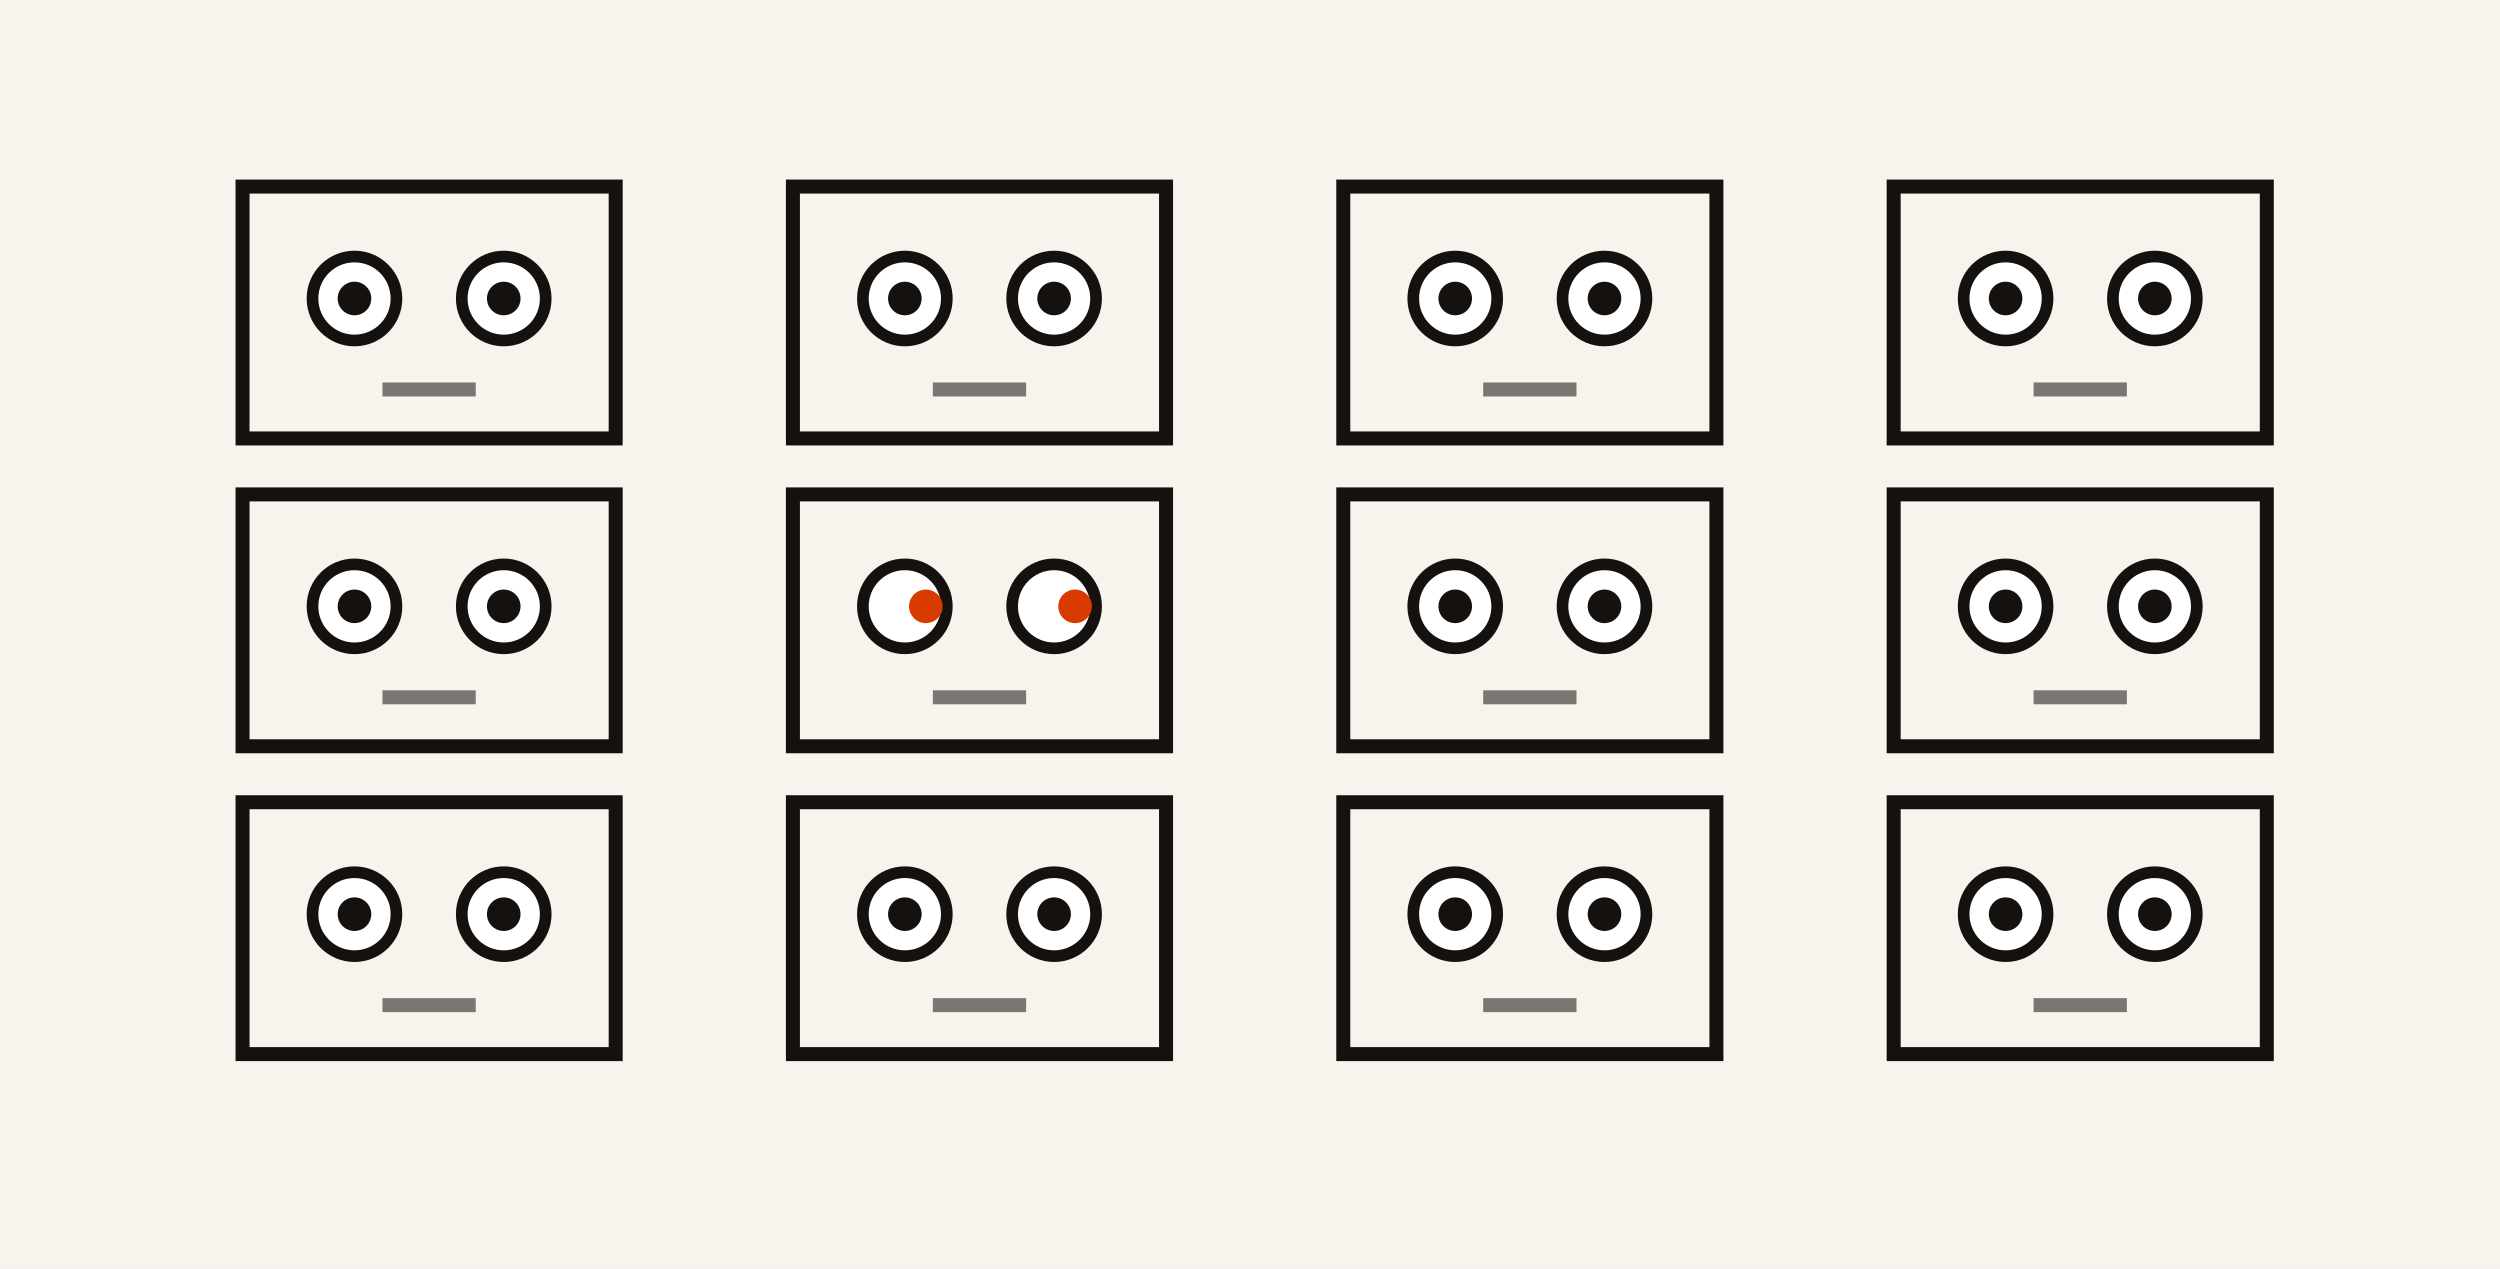
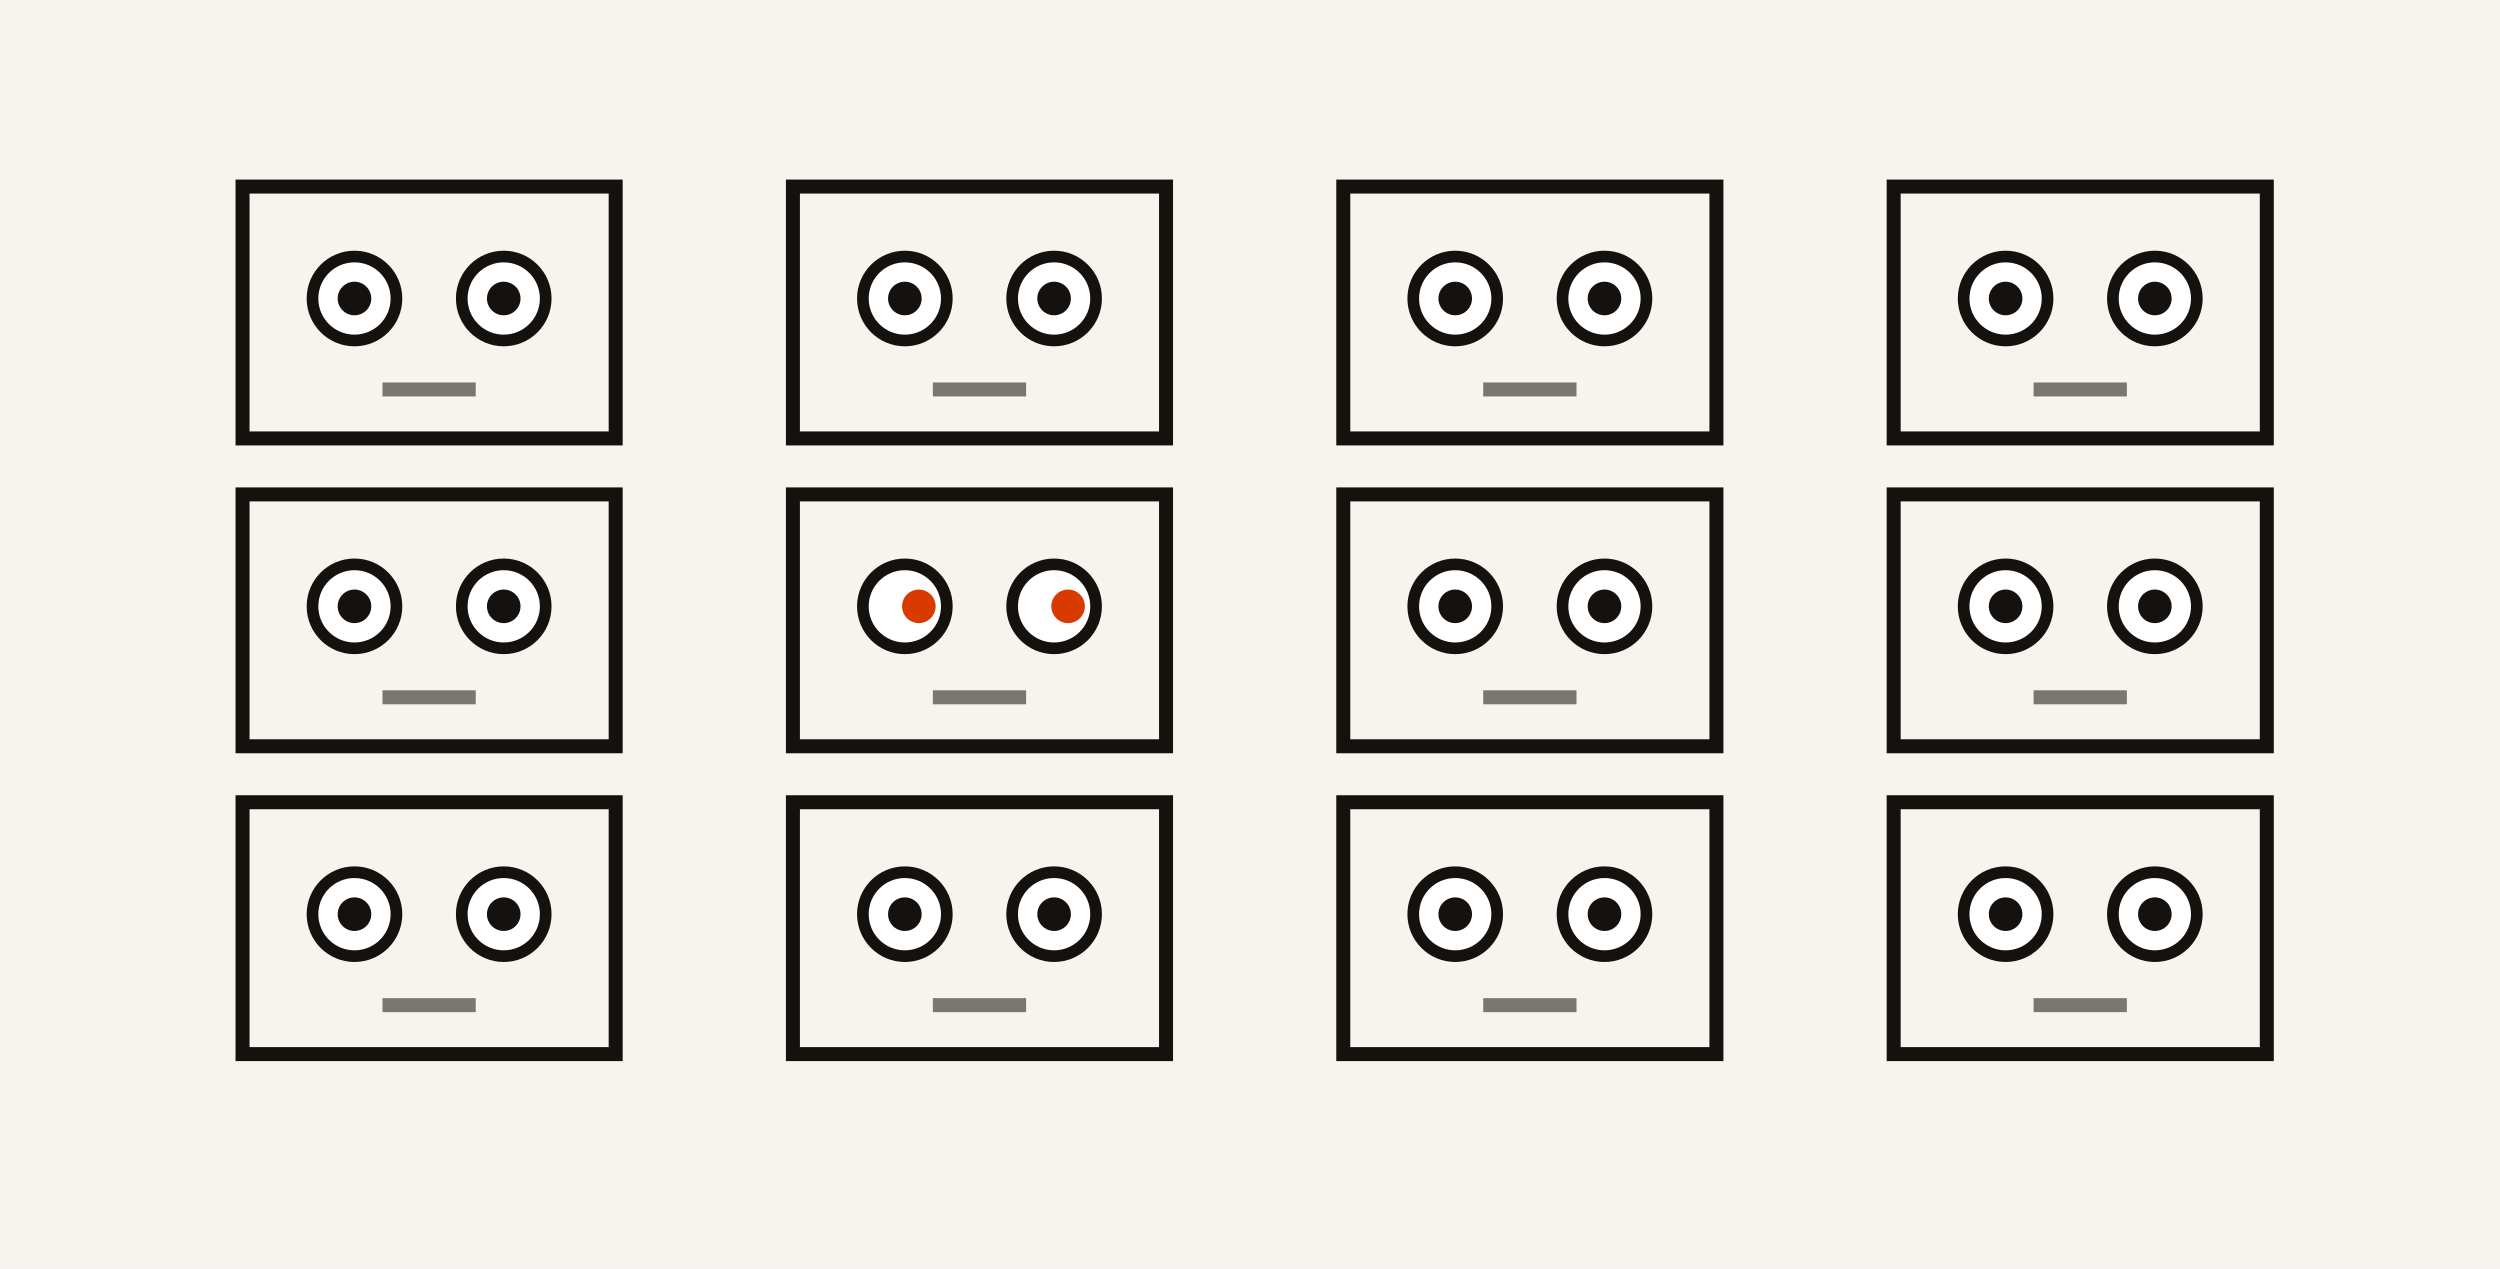
<svg xmlns="http://www.w3.org/2000/svg" viewBox="0 0 536 272" width="536" height="272" role="img" aria-label="Twelve plain faces with dot eyes in four groups of three">
  <rect width="536" height="272" fill="#F7F4EE" />
  <rect x="52" y="40" width="80" height="54" fill="#F7F4EE" stroke="#14110E" stroke-width="3" />
  <circle cx="76" cy="64" r="9" fill="#fff" stroke="#14110E" stroke-width="2.5" />
  <circle cx="76" cy="64" r="3.6" fill="#14110E" />
  <circle cx="108" cy="64" r="9" fill="#fff" stroke="#14110E" stroke-width="2.5" />
  <circle cx="108" cy="64" r="3.6" fill="#14110E" />
  <rect x="82" y="82" width="20" height="3" fill="#14110E" fill-opacity=".55" />
  <rect x="52" y="106" width="80" height="54" fill="#F7F4EE" stroke="#14110E" stroke-width="3" />
  <circle cx="76" cy="130" r="9" fill="#fff" stroke="#14110E" stroke-width="2.5" />
  <circle cx="76" cy="130" r="3.6" fill="#14110E" />
  <circle cx="108" cy="130" r="9" fill="#fff" stroke="#14110E" stroke-width="2.5" />
  <circle cx="108" cy="130" r="3.6" fill="#14110E" />
  <rect x="82" y="148" width="20" height="3" fill="#14110E" fill-opacity=".55" />
  <rect x="52" y="172" width="80" height="54" fill="#F7F4EE" stroke="#14110E" stroke-width="3" />
  <circle cx="76" cy="196" r="9" fill="#fff" stroke="#14110E" stroke-width="2.5" />
  <circle cx="76" cy="196" r="3.6" fill="#14110E" />
  <circle cx="108" cy="196" r="9" fill="#fff" stroke="#14110E" stroke-width="2.5" />
  <circle cx="108" cy="196" r="3.6" fill="#14110E" />
  <rect x="82" y="214" width="20" height="3" fill="#14110E" fill-opacity=".55" />
  <rect x="170" y="40" width="80" height="54" fill="#F7F4EE" stroke="#14110E" stroke-width="3" />
  <circle cx="194" cy="64" r="9" fill="#fff" stroke="#14110E" stroke-width="2.5" />
  <circle cx="194" cy="64" r="3.6" fill="#14110E" />
  <circle cx="226" cy="64" r="9" fill="#fff" stroke="#14110E" stroke-width="2.5" />
  <circle cx="226" cy="64" r="3.6" fill="#14110E" />
  <rect x="200" y="82" width="20" height="3" fill="#14110E" fill-opacity=".55" />
  <rect x="170" y="106" width="80" height="54" fill="#F7F4EE" stroke="#14110E" stroke-width="3" />
  <circle cx="194" cy="130" r="9" fill="#fff" stroke="#14110E" stroke-width="2.5" />
-   <circle cx="198.5" cy="130" r="3.6" fill="#D93A00" />
+   <circle cx="197" cy="130" r="3.6" fill="#D93A00" />
  <circle cx="226" cy="130" r="9" fill="#fff" stroke="#14110E" stroke-width="2.5" />
-   <circle cx="230.5" cy="130" r="3.6" fill="#D93A00" />
+   <circle cx="229" cy="130" r="3.6" fill="#D93A00" />
  <rect x="200" y="148" width="20" height="3" fill="#14110E" fill-opacity=".55" />
  <rect x="170" y="172" width="80" height="54" fill="#F7F4EE" stroke="#14110E" stroke-width="3" />
  <circle cx="194" cy="196" r="9" fill="#fff" stroke="#14110E" stroke-width="2.5" />
  <circle cx="194" cy="196" r="3.6" fill="#14110E" />
  <circle cx="226" cy="196" r="9" fill="#fff" stroke="#14110E" stroke-width="2.5" />
  <circle cx="226" cy="196" r="3.6" fill="#14110E" />
  <rect x="200" y="214" width="20" height="3" fill="#14110E" fill-opacity=".55" />
  <rect x="288" y="40" width="80" height="54" fill="#F7F4EE" stroke="#14110E" stroke-width="3" />
  <circle cx="312" cy="64" r="9" fill="#fff" stroke="#14110E" stroke-width="2.5" />
  <circle cx="312" cy="64" r="3.6" fill="#14110E" />
  <circle cx="344" cy="64" r="9" fill="#fff" stroke="#14110E" stroke-width="2.5" />
  <circle cx="344" cy="64" r="3.6" fill="#14110E" />
  <rect x="318" y="82" width="20" height="3" fill="#14110E" fill-opacity=".55" />
  <rect x="288" y="106" width="80" height="54" fill="#F7F4EE" stroke="#14110E" stroke-width="3" />
  <circle cx="312" cy="130" r="9" fill="#fff" stroke="#14110E" stroke-width="2.5" />
  <circle cx="312" cy="130" r="3.6" fill="#14110E" />
  <circle cx="344" cy="130" r="9" fill="#fff" stroke="#14110E" stroke-width="2.5" />
  <circle cx="344" cy="130" r="3.6" fill="#14110E" />
  <rect x="318" y="148" width="20" height="3" fill="#14110E" fill-opacity=".55" />
  <rect x="288" y="172" width="80" height="54" fill="#F7F4EE" stroke="#14110E" stroke-width="3" />
  <circle cx="312" cy="196" r="9" fill="#fff" stroke="#14110E" stroke-width="2.5" />
  <circle cx="312" cy="196" r="3.6" fill="#14110E" />
  <circle cx="344" cy="196" r="9" fill="#fff" stroke="#14110E" stroke-width="2.5" />
  <circle cx="344" cy="196" r="3.6" fill="#14110E" />
  <rect x="318" y="214" width="20" height="3" fill="#14110E" fill-opacity=".55" />
  <rect x="406" y="40" width="80" height="54" fill="#F7F4EE" stroke="#14110E" stroke-width="3" />
  <circle cx="430" cy="64" r="9" fill="#fff" stroke="#14110E" stroke-width="2.5" />
  <circle cx="430" cy="64" r="3.6" fill="#14110E" />
  <circle cx="462" cy="64" r="9" fill="#fff" stroke="#14110E" stroke-width="2.5" />
  <circle cx="462" cy="64" r="3.6" fill="#14110E" />
  <rect x="436" y="82" width="20" height="3" fill="#14110E" fill-opacity=".55" />
  <rect x="406" y="106" width="80" height="54" fill="#F7F4EE" stroke="#14110E" stroke-width="3" />
  <circle cx="430" cy="130" r="9" fill="#fff" stroke="#14110E" stroke-width="2.5" />
  <circle cx="430" cy="130" r="3.6" fill="#14110E" />
  <circle cx="462" cy="130" r="9" fill="#fff" stroke="#14110E" stroke-width="2.5" />
  <circle cx="462" cy="130" r="3.6" fill="#14110E" />
  <rect x="436" y="148" width="20" height="3" fill="#14110E" fill-opacity=".55" />
  <rect x="406" y="172" width="80" height="54" fill="#F7F4EE" stroke="#14110E" stroke-width="3" />
  <circle cx="430" cy="196" r="9" fill="#fff" stroke="#14110E" stroke-width="2.5" />
  <circle cx="430" cy="196" r="3.6" fill="#14110E" />
  <circle cx="462" cy="196" r="9" fill="#fff" stroke="#14110E" stroke-width="2.5" />
  <circle cx="462" cy="196" r="3.6" fill="#14110E" />
  <rect x="436" y="214" width="20" height="3" fill="#14110E" fill-opacity=".55" />
</svg>
